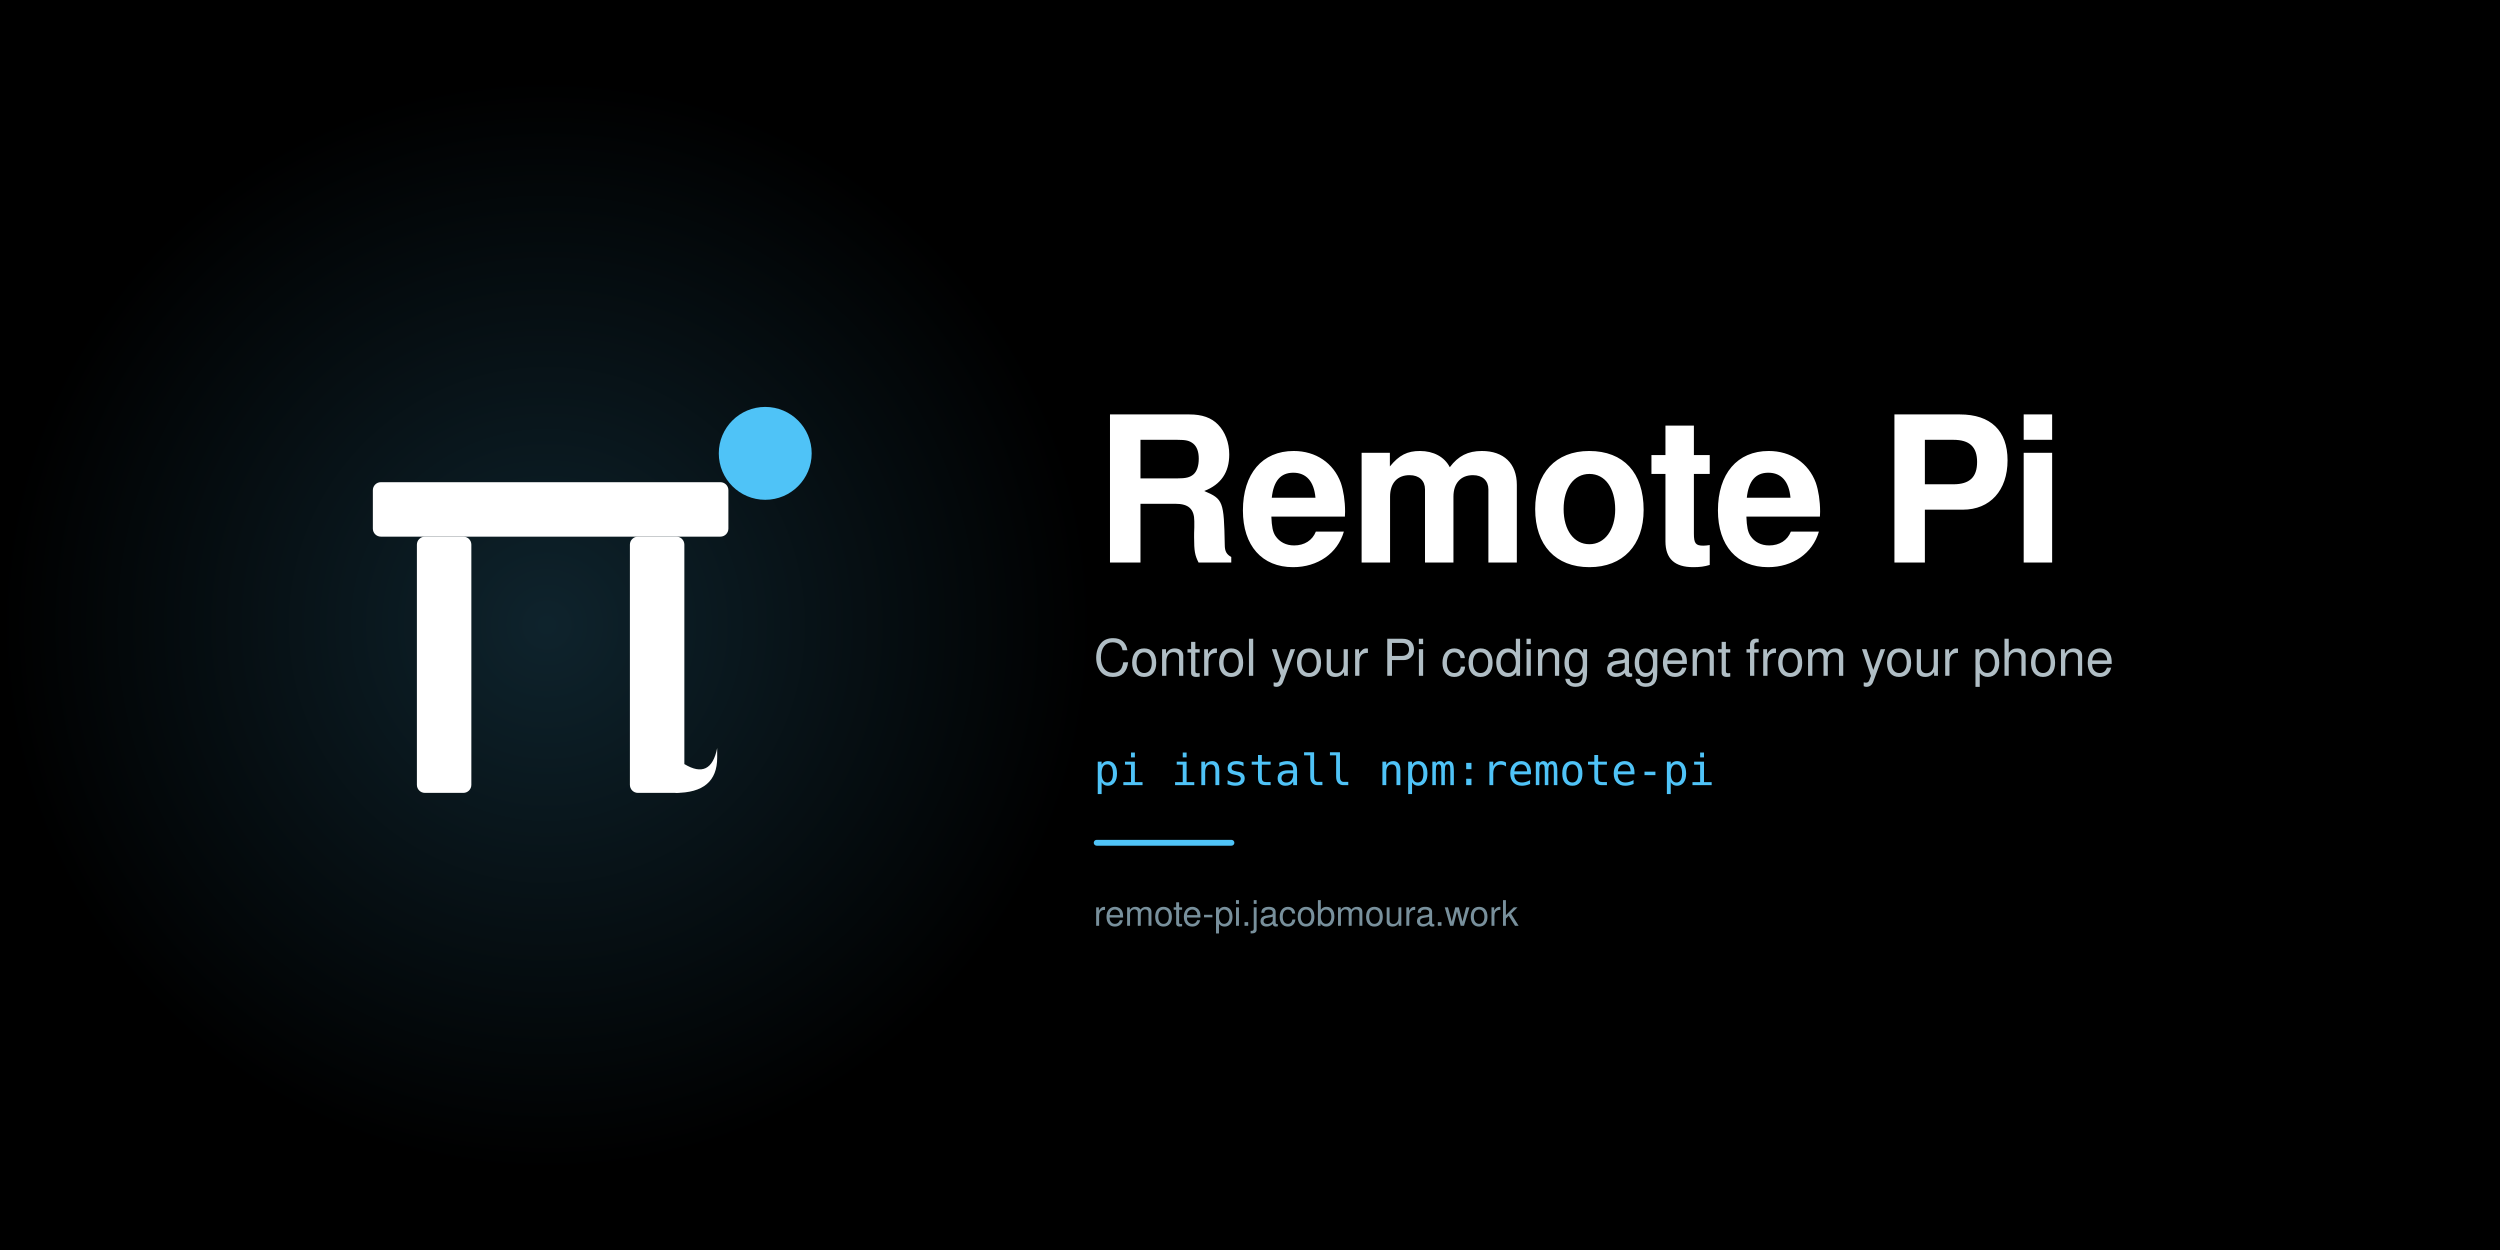
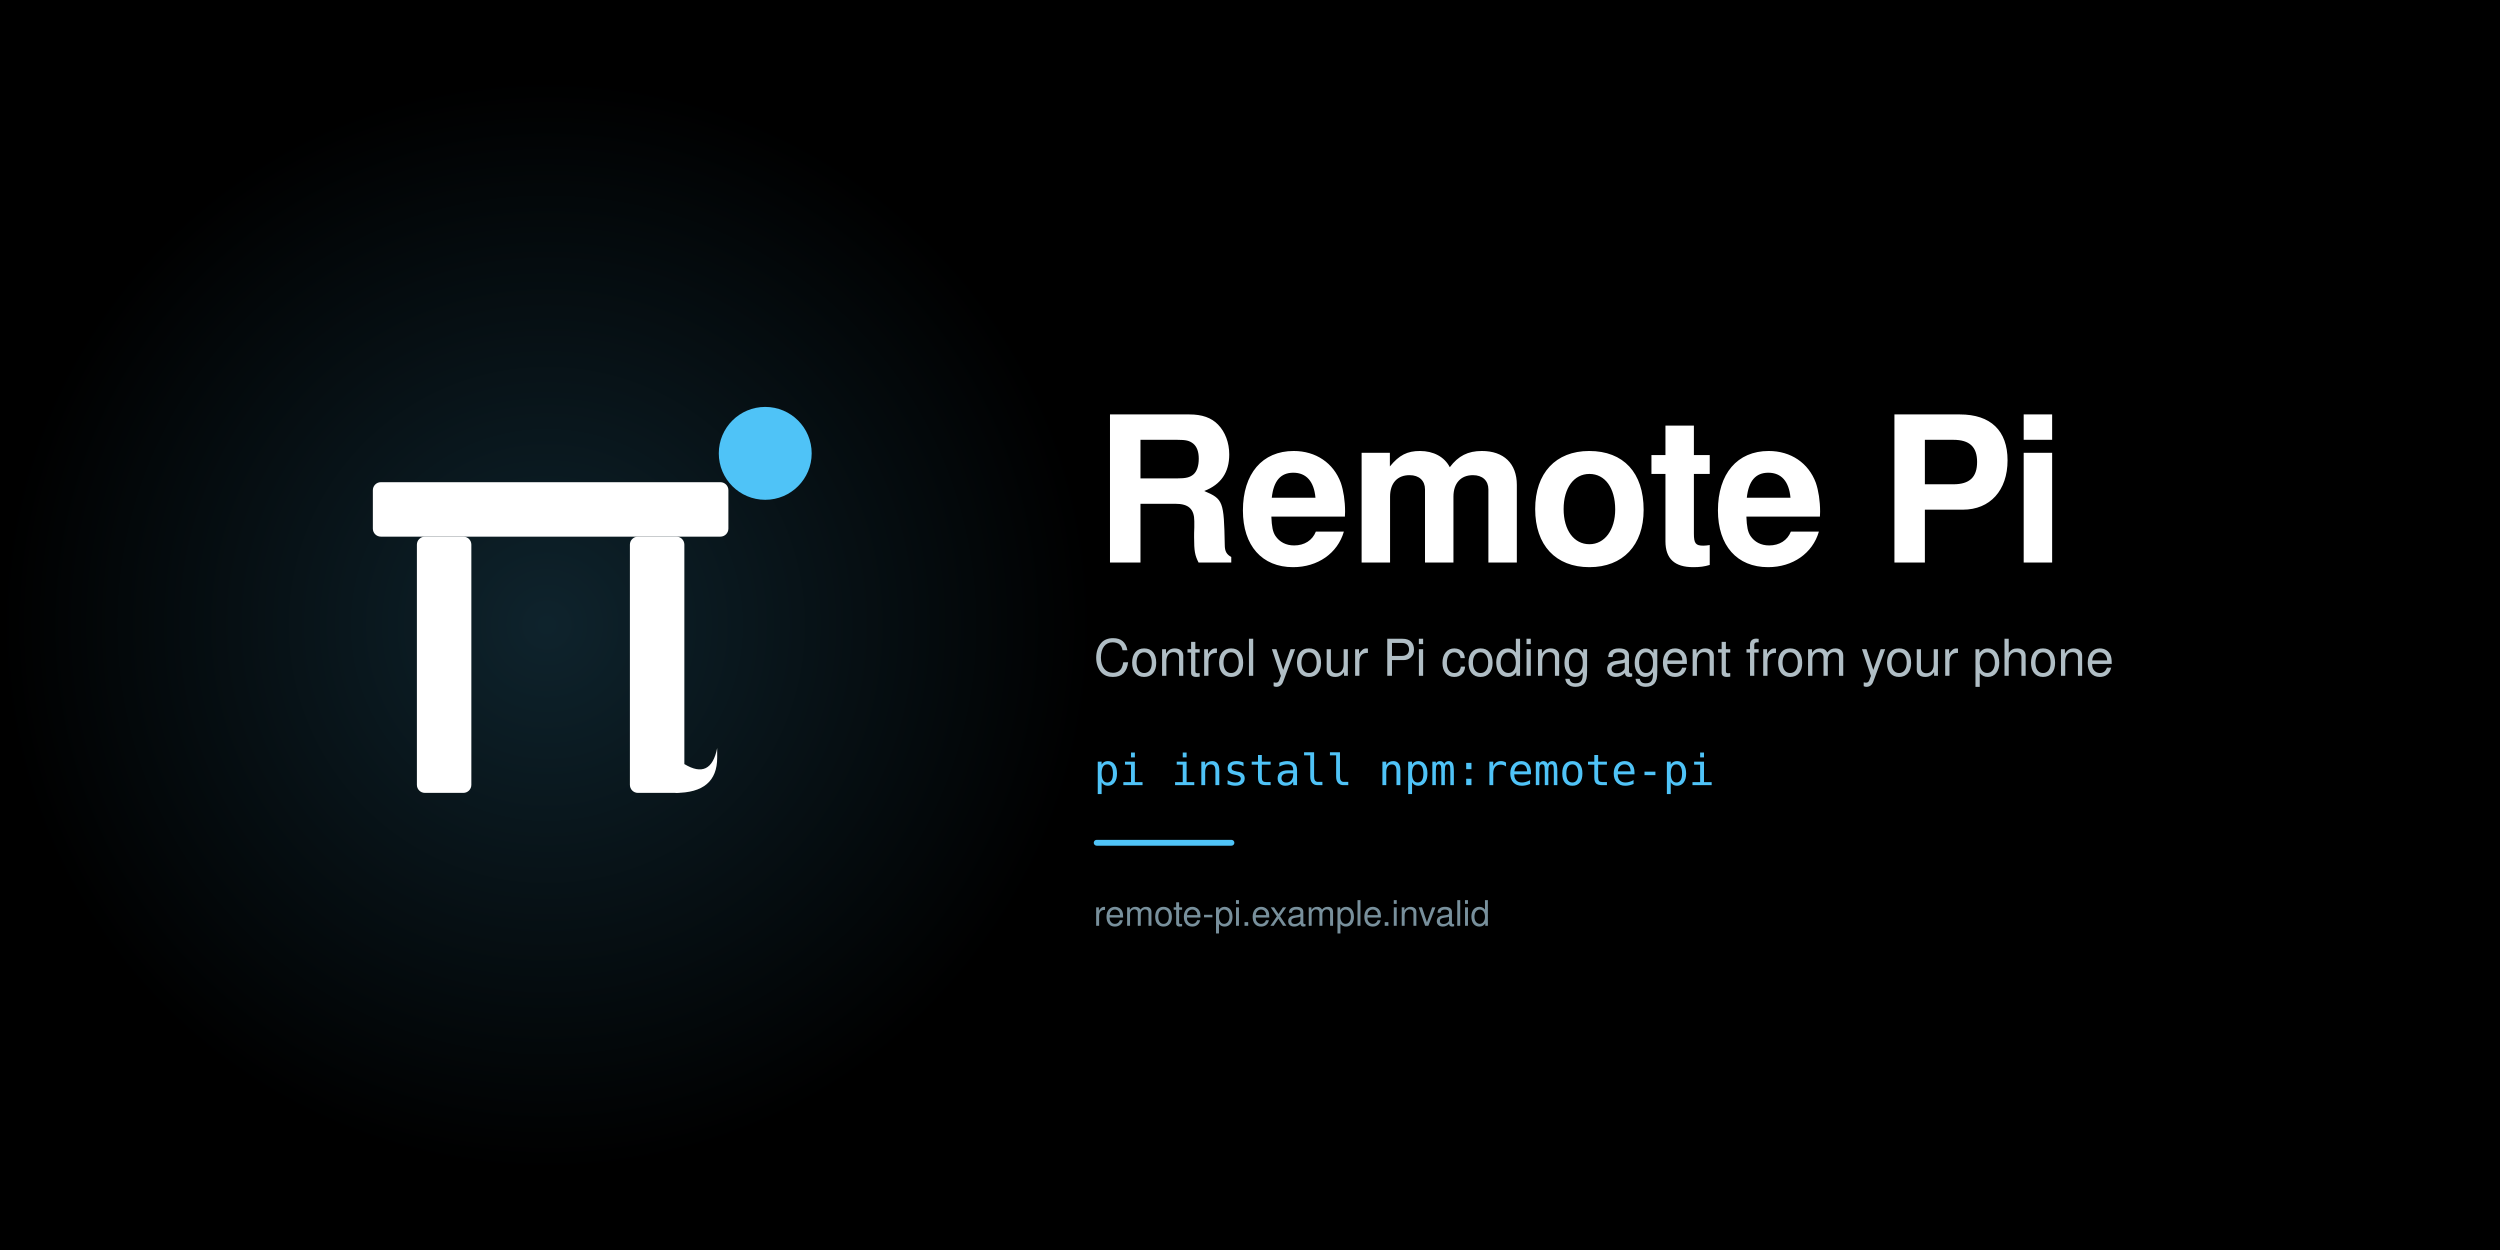
<svg xmlns="http://www.w3.org/2000/svg" viewBox="0 0 1280 640" width="1280" height="640">
  <rect width="1280" height="640" fill="#000000" />
  <defs>
    <radialGradient id="accentGlow" cx="50%" cy="50%" r="50%">
      <stop offset="0%" stop-color="#4FC3F7" stop-opacity="0.18" />
      <stop offset="100%" stop-color="#4FC3F7" stop-opacity="0" />
    </radialGradient>
  </defs>
  <circle cx="280" cy="320" r="280" fill="url(#accentGlow)" />
  <g transform="translate(72, 96) scale(0.41)">
    <g fill="#FFFFFF">
      <rect x="290" y="368" width="444" height="68" rx="10" />
      <rect x="345" y="436" width="68" height="320" rx="10" />
      <rect x="611" y="436" width="68" height="320" rx="10" />
      <path d="M 679 720 Q 712 740 720 700 L 720 712 Q 720 756 668 756 L 668 736 Z" />
    </g>
    <circle cx="780" cy="332" r="58" fill="#4FC3F7" />
  </g>
  <text x="560" y="288" font-family="-apple-system, BlinkMacSystemFont, 'Segoe UI', Helvetica, Arial, sans-serif" font-size="104" font-weight="700" fill="#FFFFFF" letter-spacing="-1">Remote Pi</text>
  <text x="560" y="346" font-family="-apple-system, BlinkMacSystemFont, 'Segoe UI', Helvetica, Arial, sans-serif" font-size="26" font-weight="400" fill="#B0BEC5">Control your Pi coding agent from your phone</text>
  <text x="560" y="402" font-family="ui-monospace, 'SF Mono', Menlo, Consolas, monospace" font-size="22" font-weight="500" fill="#4FC3F7">pi install npm:remote-pi</text>
  <rect x="560" y="430" width="72" height="3" rx="1.5" fill="#4FC3F7" />
-   <text x="560" y="474" font-family="-apple-system, BlinkMacSystemFont, 'Segoe UI', Helvetica, Arial, sans-serif" font-size="18" font-weight="400" fill="#78909C">remote-pi.jacobmoura.work</text>
+   <text x="560" y="474" font-family="-apple-system, BlinkMacSystemFont, 'Segoe UI', Helvetica, Arial, sans-serif" font-size="18" font-weight="400" fill="#78909C">remote-pi.example.invalid</text>
</svg>
